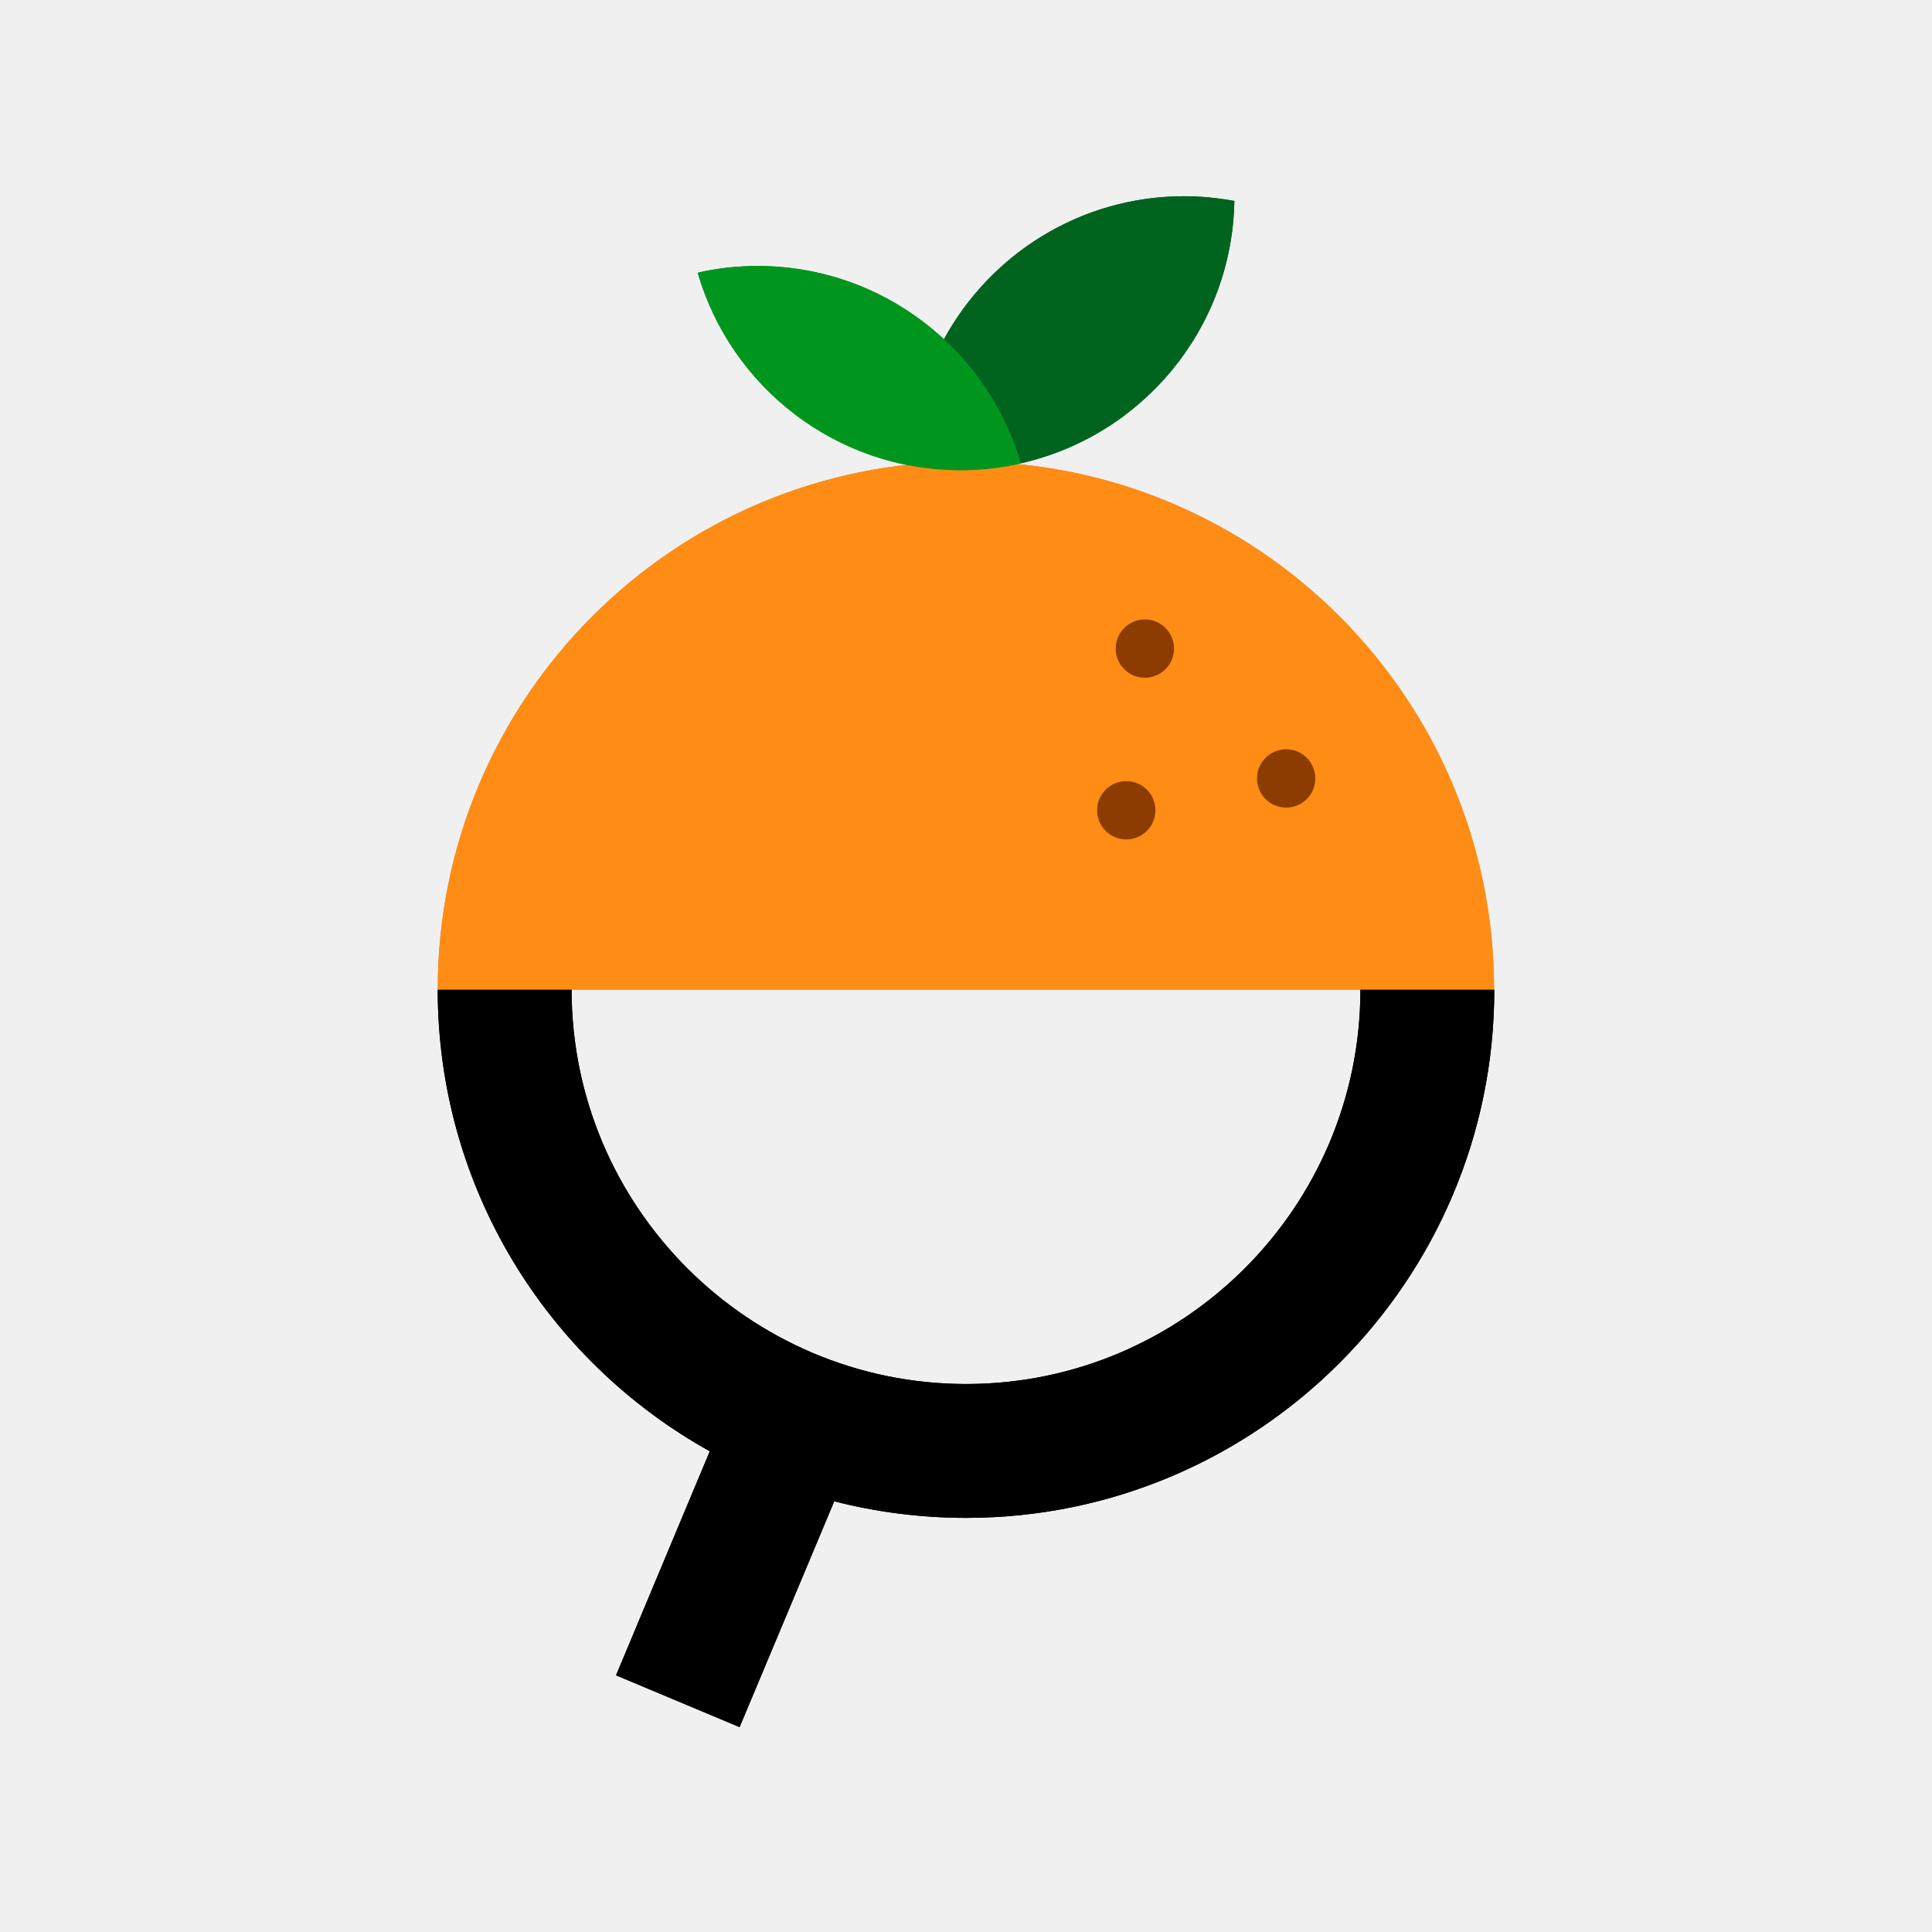
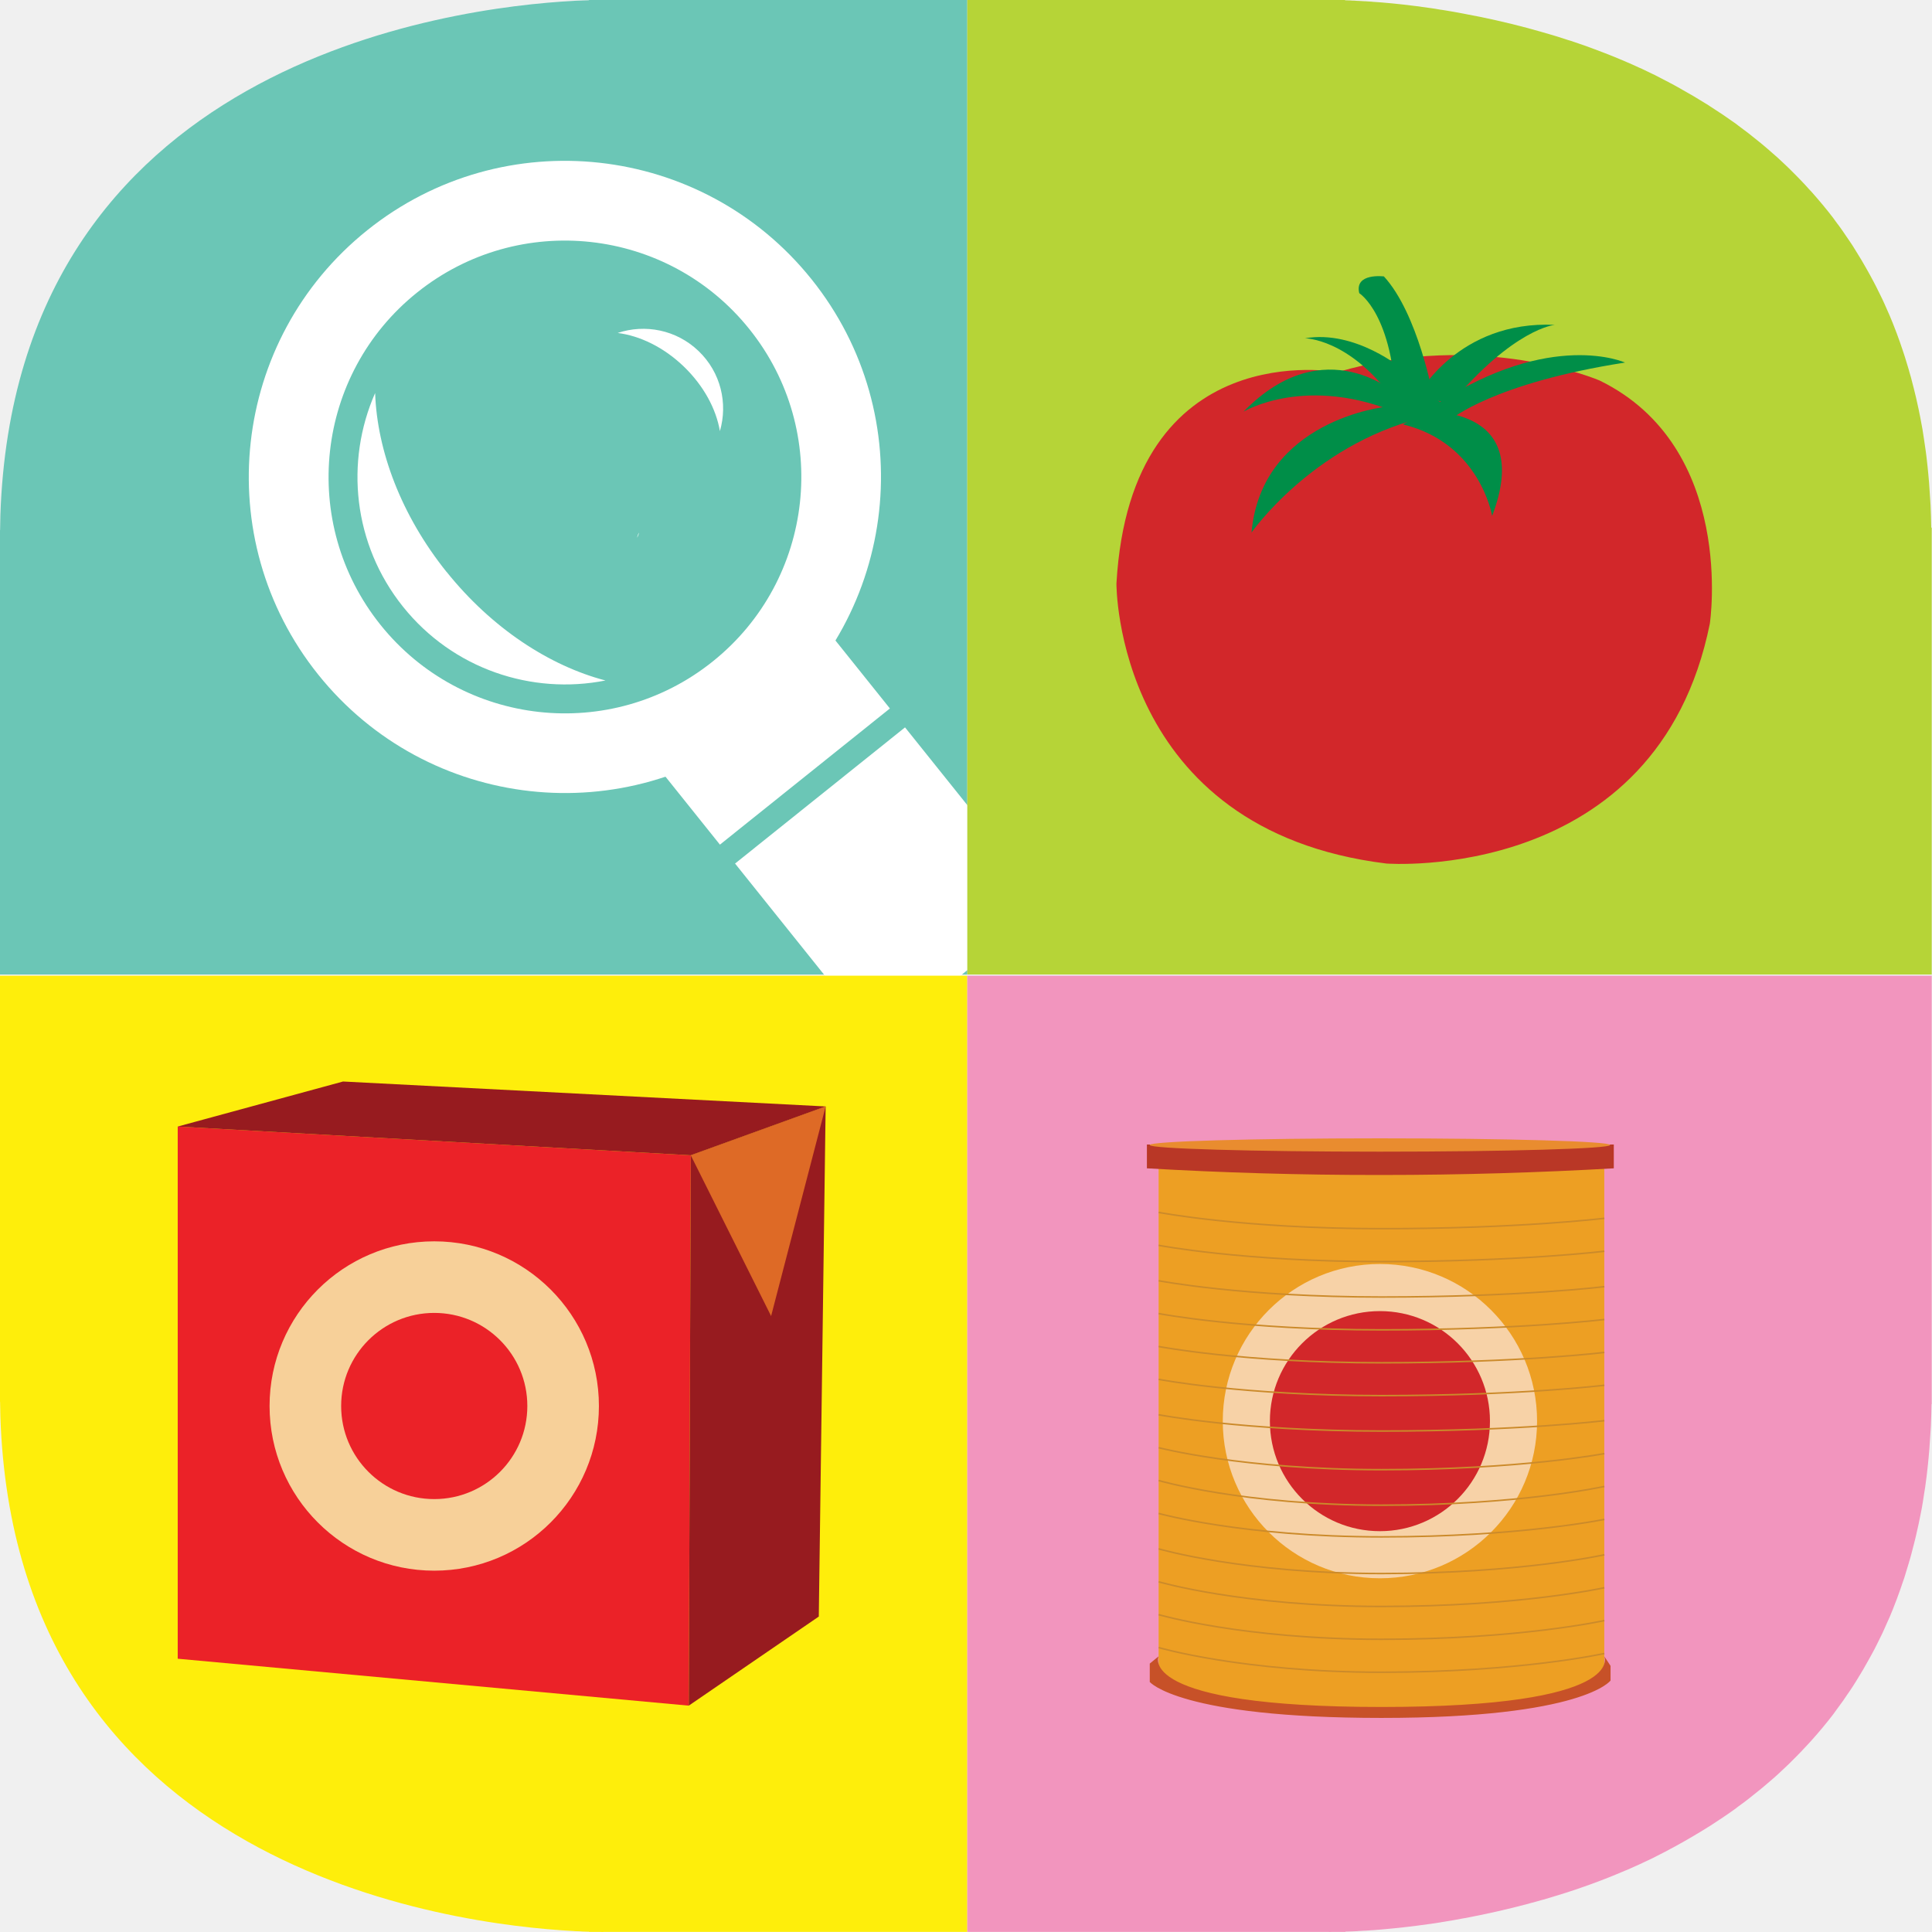
- <svg xmlns="http://www.w3.org/2000/svg" width="1152" height="1152" viewBox="0 0 127.999 127.999" fill="none" version="1.1" id="svg20">
-   <defs id="defs24" />
-   <rect width="128" height="128" id="rect2" x="0" y="0" />
-   <path d="M 29,65.571 C 29,46.239 44.661,30.578 63.993,30.578 c 19.331,0 34.992,15.661 34.992,34.993 z" fill="#ff8c14" id="path4" />
-   <path d="m 90.114,65.571 c 0,14.428 -11.694,26.122 -26.122,26.122 -14.428,0 -26.122,-11.694 -26.122,-26.122 z" id="path6" />
-   <path d="m 75.85,44.902 c 1.067,0 1.932,-0.865 1.932,-1.932 0,-1.067 -0.865,-1.932 -1.932,-1.932 -1.067,0 -1.932,0.865 -1.932,1.932 0,1.067 0.865,1.932 1.932,1.932 z" fill="#8c3c00" id="path8" />
-   <path d="m 85.211,53.505 c 1.067,0 1.932,-0.865 1.932,-1.932 0,-1.067 -0.865,-1.932 -1.932,-1.932 -1.067,0 -1.932,0.865 -1.932,1.932 0,1.067 0.865,1.932 1.932,1.932 z" fill="#8c3c00" id="path10" />
-   <path d="m 74.617,55.615 c 1.067,0 1.932,-0.865 1.932,-1.932 0,-1.067 -0.865,-1.932 -1.932,-1.932 -1.067,0 -1.932,0.865 -1.932,1.932 0,1.067 0.865,1.932 1.932,1.932 z" fill="#8c3c00" id="path12" />
-   <path d="M 47.024,96.15 40.813,110.994 49,114.426 55.27,99.464 c 2.793,0.713 5.721,1.099 8.737,1.099 C 83.309,100.563 99,84.872 99,65.571 h -8.871 c 0,14.398 -11.724,26.122 -26.122,26.122 -14.398,0 -26.137,-11.724 -26.137,-26.122 H 29 c 0,13.135 7.281,24.606 18.024,30.579 z" fill="#000000" id="path14" />
-   <path d="m 78.465,13 c -6.88,0 -12.853,3.834 -15.929,9.48 2.363,2.199 4.16,5.022 5.082,8.217 C 75.627,28.899 81.63,21.826 81.779,13.312 80.709,13.119 79.609,13 78.48,13 Z" fill="#00641e" id="path16" />
-   <path d="m 50.189,17.621 c -1.367,0 -2.689,0.149 -3.967,0.446 2.184,7.563 9.168,13.091 17.429,13.091 1.367,0 2.689,-0.149 3.967,-0.446 C 65.434,23.149 58.45,17.621 50.189,17.621 Z" fill="#00961e" id="path18" />
-   <path d="M 29,65.571 C 29,46.239 44.661,30.578 63.993,30.578 c 19.331,0 34.992,15.661 34.992,34.993 z" fill="#ff8c14" id="path45" />
-   <path d="m 90.114,65.571 c 0,14.428 -11.694,26.122 -26.122,26.122 -14.428,0 -26.122,-11.694 -26.122,-26.122 z" id="path47" />
-   <path d="m 75.85,44.902 c 1.067,0 1.932,-0.865 1.932,-1.932 0,-1.067 -0.865,-1.932 -1.932,-1.932 -1.067,0 -1.932,0.865 -1.932,1.932 0,1.067 0.865,1.932 1.932,1.932 z" fill="#8c3c00" id="path49" />
-   <path d="m 85.211,53.505 c 1.067,0 1.932,-0.865 1.932,-1.932 0,-1.067 -0.865,-1.932 -1.932,-1.932 -1.067,0 -1.932,0.865 -1.932,1.932 0,1.067 0.865,1.932 1.932,1.932 z" fill="#8c3c00" id="path51" />
-   <path d="m 74.617,55.615 c 1.067,0 1.932,-0.865 1.932,-1.932 0,-1.067 -0.865,-1.932 -1.932,-1.932 -1.067,0 -1.932,0.865 -1.932,1.932 0,1.067 0.865,1.932 1.932,1.932 z" fill="#8c3c00" id="path53" />
-   <path d="M 47.024,96.15 40.813,110.994 49,114.426 55.27,99.464 c 2.793,0.713 5.721,1.099 8.737,1.099 C 83.309,100.563 99,84.872 99,65.571 h -8.871 c 0,14.398 -11.724,26.122 -26.122,26.122 -14.398,0 -26.137,-11.724 -26.137,-26.122 H 29 c 0,13.135 7.281,24.606 18.024,30.579 z" fill="#000000" id="path55" />
-   <path d="m 78.465,13 c -6.88,0 -12.853,3.834 -15.929,9.48 2.363,2.199 4.16,5.022 5.082,8.217 C 75.627,28.899 81.63,21.826 81.779,13.312 80.709,13.119 79.609,13 78.48,13 Z" fill="#00641e" id="path57" />
-   <path d="m 50.189,17.621 c -1.367,0 -2.689,0.149 -3.967,0.446 2.184,7.563 9.168,13.091 17.429,13.091 1.367,0 2.689,-0.149 3.967,-0.446 C 65.434,23.149 58.45,17.621 50.189,17.621 Z" fill="#00961e" id="path59" />
+ <svg xmlns="http://www.w3.org/2000/svg" xml:space="preserve" width="293.294mm" height="293.337mm" version="1.1" style="shape-rendering:geometricPrecision; text-rendering:geometricPrecision; image-rendering:optimizeQuality; fill-rule:evenodd; clip-rule:evenodd" viewBox="0 0 29321.5 29325.76">
+   <defs>
+     <style type="text/css">
+    
+     .str0 {stroke:#CB8A2A;stroke-width:23.27;stroke-miterlimit:22.926}
+     .fil17 {fill:none}
+     .fil5 {fill:none;fill-rule:nonzero}
+     .fil10 {fill:#008E48;fill-rule:nonzero}
+     .fil0 {fill:#6BC6B6;fill-rule:nonzero}
+     .fil7 {fill:#971B1F;fill-rule:nonzero}
+     .fil3 {fill:#B6D437;fill-rule:nonzero}
+     .fil12 {fill:#B93726;fill-rule:nonzero}
+     .fil14 {fill:#C75128;fill-rule:nonzero}
+     .fil9 {fill:#D2272A;fill-rule:nonzero}
+     .fil8 {fill:#DE6A26;fill-rule:nonzero}
+     .fil13 {fill:#E98C2F;fill-rule:nonzero}
+     .fil6 {fill:#EB2228;fill-rule:nonzero}
+     .fil11 {fill:#ED9F23;fill-rule:nonzero}
+     .fil4 {fill:#F295BE;fill-rule:nonzero}
+     .fil16 {fill:#F7D099;fill-rule:nonzero}
+     .fil15 {fill:#F7D2A7;fill-rule:nonzero}
+     .fil2 {fill:#FEEE0B;fill-rule:nonzero}
+     .fil1 {fill:white;fill-rule:nonzero}
+    
+   </style>
+     <clipPath id="id0">
+       <path d="M29321.5 8010.16l0 13116.22 0 0 0 187.86 -2.89 -0.06c-1.42,112.71 -5.79,223.95 -10.11,332.29 -1.42,24.57 -2.89,47.68 -4.31,72.25 -5.79,95.34 -11.58,189.27 -18.78,281.71 -2.9,44.79 -7.21,86.73 -11.58,130.02 -7.21,69.35 -13,140.12 -21.68,208.05 -4.31,47.68 -11.58,93.93 -17.37,140.13 -8.68,62.14 -15.89,127.13 -27.46,187.85 -7.21,47.67 -14.48,93.92 -21.68,140.12 -10.1,60.67 -20.2,121.4 -33.25,179.17 -8.69,46.25 -17.37,91.03 -27.47,137.28 -13,57.77 -25.99,115.6 -38.99,173.38 -10.1,43.36 -20.2,88.14 -31.78,130.01 -14.47,57.77 -30.36,115.61 -44.78,173.38 -11.58,40.46 -21.67,80.93 -34.67,121.4 -17.37,60.66 -36.1,121.39 -54.89,180.58 -10.11,34.68 -20.2,67.93 -33.26,101.13 -28.88,88.15 -59.24,173.38 -91.03,258.63 -4.32,11.58 -8.69,25.99 -14.48,37.57 -30.36,82.35 -62.14,160.38 -95.34,239.84 -13,30.36 -27.46,59.25 -40.46,89.56 -24.57,54.89 -47.68,109.82 -73.67,164.7 -15.9,34.68 -33.26,66.46 -49.15,99.72 -24.57,49.15 -47.68,98.23 -73.67,147.38 -17.37,33.26 -36.09,65.04 -53.46,98.24 -25.99,46.25 -50.57,92.44 -78.04,138.7 -17.37,33.26 -36.09,63.56 -54.88,95.34 -27.47,46.26 -54.89,91.04 -82.35,135.81 -18.78,30.36 -37.58,59.24 -56.36,89.56 -30.36,44.78 -59.24,91.04 -91.03,134.39 -17.37,27.46 -36.1,54.88 -54.89,80.93 -34.67,49.15 -69.35,96.81 -105.44,144.49 -14.48,20.2 -30.36,41.88 -44.78,62.14 -104.03,135.81 -212.37,265.83 -323.66,390.11 -14.48,15.9 -30.36,33.26 -44.78,49.15 -40.47,44.78 -82.35,89.57 -125.72,134.39 -18.78,20.2 -38.99,40.47 -57.77,59.25 -38.99,38.99 -76.56,78.03 -115.6,115.6 -20.2,20.2 -41.89,40.47 -63.56,60.67 -37.57,36.09 -76.56,72.24 -114.13,106.92 -21.68,18.78 -44.79,38.99 -66.46,59.25 -38.99,34.67 -79.46,67.93 -119.92,102.6 -21.68,17.37 -43.36,37.57 -63.56,53.47 -43.36,36.09 -86.72,69.35 -130.02,104.02 -18.78,15.9 -38.99,31.78 -57.77,46.26 -49.15,38.99 -99.71,76.56 -150.28,112.71 -13,10.11 -27.47,18.78 -38.99,30.36 -131.49,95.34 -265.84,184.96 -400.22,271.62 -7.21,4.32 -14.48,8.69 -21.68,13 -59.24,37.57 -118.5,73.67 -177.69,108.35 -15.9,10.1 -31.78,18.78 -47.68,28.88 -52.04,30.36 -102.6,59.25 -154.59,89.56 -17.37,10.11 -37.57,20.2 -54.89,30.36 -49.15,28.89 -99.71,54.89 -148.81,80.93l-57.77 31.78c-50.57,25.99 -99.71,50.57 -150.28,76.56 -17.37,8.69 -36.09,17.37 -53.46,27.47 -54.89,25.99 -108.34,50.57 -161.81,76.56 -14.48,7.21 -28.89,13 -43.36,20.2 -62.14,28.89 -125.71,54.89 -187.85,83.83 -5.79,1.42 -10.11,4.31 -15.9,5.79 -212.37,91.03 -421.9,173.37 -632.85,247.04 -7.21,2.9 -14.48,4.32 -21.68,7.21 -60.66,21.68 -122.81,43.36 -182.06,62.14 -11.58,4.32 -24.57,7.21 -34.67,11.58 -57.77,17.37 -114.14,36.1 -170.49,53.47 -13,4.31 -25.99,7.21 -38.99,11.58 -54.88,15.89 -111.23,34.67 -167.58,50.57 -11.58,2.89 -21.68,5.79 -34.68,8.68 -59.24,17.37 -118.5,34.68 -177.69,49.15 -5.79,1.42 -13,4.32 -18.78,5.79 -335.19,89.56 -658.84,160.39 -962.25,218.16 -4.31,0 -8.68,1.42 -13,1.42 -54.88,10.11 -109.81,20.2 -164.7,30.36 -5.79,1.42 -11.58,1.42 -17.37,2.9 -53.47,8.68 -105.45,17.37 -157.49,25.99 -4.32,1.42 -8.69,1.42 -14.48,2.89 -53.46,7.21 -106.92,15.9 -160.38,24.57l-3.01 -0.11c-277.4,40.47 -527.35,66.46 -744.09,85.25l-1.42 0c-41.88,4.31 -82.35,7.21 -121.39,10.1l-8.63 0c-37.58,2.9 -72.25,5.79 -105.45,7.21l-11.58 0c-33.26,2.9 -65.04,4.32 -96.82,5.79 -2.89,0 -5.79,1.42 -7.21,1.42 -33.25,1.42 -63.56,2.9 -93.92,4.32l-2.89 0.05c-31.78,1.42 -62.14,2.9 -91.04,2.9l0 4.31 -206.63 0c-11.58,0 -24.57,0 -33.26,1.42 -7.21,0 -14.47,0 -20.2,-1.42l-10998.03 0c-7.21,1.42 -13,1.42 -21.68,1.42 -8.68,-1.42 -18.78,-1.42 -31.78,-1.42l-170.48 0 0 -2.89 -13.05 0c-14.48,-1.42 -30.37,-1.42 -46.26,-1.42 -13,-1.42 -28.89,-1.42 -43.36,-1.42 -11.58,-1.42 -24.57,-1.42 -37.57,-2.9 -24.57,0 -49.15,-1.42 -75.14,-2.89 -5.79,0 -10.11,0 -14.48,-1.42 -934.83,-49.15 -3052.9,-284.62 -4967.36,-1366.84 -1912.97,-1080.75 -3622.2,-3008.13 -3737.8,-6441.06l-4.32 -225.42 -1.36 0 0 -13231.84 1.47 0 4.32 -225.42c231.21,-6865.8 6834.07,-7708.12 8705.15,-7807.84 4.32,0 8.69,0 14.48,-1.42 25.99,-1.42 50.57,-1.42 75.14,-2.9 13,-1.42 25.99,-1.42 37.57,-1.42 14.47,-1.42 30.36,-1.42 43.36,-1.42 15.89,-1.42 31.78,-1.42 46.25,-1.42 4.32,-1.42 10.11,-1.42 13,-1.42l0 -2.89 11476.24 -0.11 0 4.31c30.36,1.42 60.67,2.9 92.45,2.9 1.42,1.42 2.89,1.42 2.89,1.42 30.36,0 60.67,1.42 93.92,4.31l7.21 0.06c31.78,1.42 63.56,2.89 96.82,5.79l11.58 0c34.67,2.89 67.93,4.31 105.45,7.21 2.89,0 5.79,0 8.68,1.42 38.99,2.89 79.46,5.79 121.4,8.68l1.42 0c216.73,17.37 466.67,44.78 744.09,85.25l2.89 0c53.47,7.21 106.92,15.89 160.39,25.99 5.79,0 10.1,1.42 14.47,1.42 52.05,8.68 104.03,15.89 157.49,25.99 5.79,1.42 11.58,2.89 17.37,2.89 53.47,10.11 108.35,18.78 164.71,30.36 4.31,1.42 8.68,1.42 13,2.9 301.98,54.88 625.58,127.13 962.24,216.74 5.79,2.89 13,4.31 18.78,5.79 59.25,15.89 118.51,33.25 177.7,49.15 11.58,2.89 21.67,7.21 34.67,10.1 54.89,15.9 111.24,33.26 167.59,49.15 13,4.32 25.99,8.69 38.99,11.58 54.89,17.37 111.24,36.1 170.48,54.89 10.11,2.89 21.68,7.21 34.68,10.1 59.24,20.2 121.39,41.89 182.06,62.14 7.21,2.9 14.47,4.32 21.67,7.21 209.48,75.15 420.43,156.08 632.86,247.05 5.79,1.42 10.1,4.31 15.89,7.21 62.14,27.46 125.71,53.46 187.85,83.82 14.48,5.79 28.89,13 43.36,18.78 53.47,25.99 106.93,50.57 161.81,78.04 17.37,7.21 36.1,15.89 53.47,25.99 50.57,25.99 99.71,50.57 150.28,78.04 18.78,8.68 38.99,18.78 57.77,30.36 49.15,25.99 99.71,52.04 148.81,80.93 17.37,10.1 37.57,20.2 54.88,31.78 52.05,28.88 102.61,57.77 154.6,88.14 15.9,10.1 31.78,18.78 47.68,28.88 59.24,36.1 118.5,72.25 177.69,108.35 7.21,4.31 14.47,8.68 21.67,14.47 134.39,85.25 268.73,176.27 400.22,270.2 11.58,10.11 25.99,20.2 38.99,30.36 50.57,37.57 101.13,75.14 150.29,112.72 18.78,14.47 38.99,31.78 57.77,46.25 43.36,34.68 86.72,67.93 130.01,104.03 20.2,17.37 41.89,36.09 63.56,53.46 40.47,34.68 80.93,67.93 119.93,104.03 21.67,18.78 44.78,38.99 66.45,57.77 38.99,36.1 78.04,72.25 114.13,106.92 21.68,20.2 43.36,41.89 63.56,60.67 40.47,38.99 78.04,78.03 115.61,115.6 18.78,20.2 38.99,40.47 57.77,59.25 43.36,44.78 85.25,89.56 125.71,135.81 14.48,14.47 30.36,31.78 44.78,47.67 111.24,125.71 219.63,254.31 323.66,390.12 14.48,20.2 30.36,41.88 44.78,62.14 36.1,47.67 72.25,95.34 105.45,144.49 18.78,27.46 37.57,53.46 54.88,80.93 31.78,44.78 60.67,89.56 91.04,134.39 18.78,30.36 37.57,59.24 56.35,91.03 27.47,43.36 54.89,89.56 82.35,134.39 18.78,31.78 37.57,63.56 54.89,95.34 27.46,46.25 52.04,92.45 78.03,138.7 17.37,33.26 36.1,65.04 53.47,99.71 25.99,47.68 49.15,96.82 73.67,145.91 15.89,33.26 33.25,65.04 49.15,99.71 25.99,53.47 49.15,108.35 73.66,163.29 13,30.36 27.47,59.24 40.47,91.03 33.25,78.04 65.03,157.49 95.34,238.43 5.79,13 10.1,25.99 14.47,37.57 31.78,85.24 62.14,170.48 91.04,258.62 11.58,33.25 21.67,66.45 33.25,101.13 18.78,59.25 37.58,119.92 54.89,180.59 11.58,40.46 21.68,80.93 34.68,121.39 14.47,57.77 30.36,114.14 44.78,173.38 10.1,43.36 20.2,86.72 31.78,130.02 13,57.77 25.99,114.13 38.99,174.8 8.68,44.78 17.37,89.56 27.46,135.8 11.58,59.25 21.68,119.92 33.26,179.17 7.21,46.25 14.47,92.45 21.67,140.12 10.11,62.14 17.37,125.71 27.47,187.85 5.79,46.26 13,92.45 17.37,140.12 8.68,67.94 14.47,138.71 21.67,208.06 4.32,43.36 8.69,86.72 11.58,130.01 7.21,92.45 13,187.86 18.78,281.72 1.42,24.57 2.9,47.68 4.32,72.25 4.31,108.34 8.68,221.05 10.1,332.29l2.95 -0.17 4.37 1.48z" />
+     </clipPath>
+   </defs>
+   <g id="Capa_x0020_1">
+     <g>
+   </g>
+     <g style="clip-path:url(#id0)">
+       <g id="_1893887976576">
+         <rect class="fil0" x="-208.06" y="-98.3" width="14890.49" height="14890.49" />
+         <g>
+           <path class="fil1" d="M9668.87 8160.39c0,0 30.36,-37.57 25.99,-75.15l-25.99 75.15zm0 0l0 0 0 0z" />
+         </g>
+         <rect class="fil1" transform="matrix(4.26292 -3.41525 3.41525 4.26292 9970.19 11625.5)" width="605.21" height="280.38" />
+         <rect class="fil1" transform="matrix(4.26292 -3.41525 3.41525 4.26292 11157.5 13107.8)" width="605.21" height="634.83" />
+         <path class="fil1" d="M5574.21 3495.06c-2067.57,1657.24 -2401.33,4676.95 -744.09,6744.52 1657.24,2067.56 4676.95,2401.32 6744.51,744.08 2067.57,-1657.24 2401.33,-4676.94 744.09,-6744.51 -1657.24,-2067.56 -4676.95,-2401.33 -6744.51,-744.09zm5244.71 6545.09c-1545.95,1239.65 -3805.68,989.72 -5043.91,-556.23 -1238.23,-1545.95 -989.72,-3805.69 556.23,-5043.92 1545.95,-1239.65 3805.69,-989.71 5043.92,556.24 1239.65,1545.95 989.71,3805.68 -556.24,5043.91z" />
+         <path class="fil1" d="M6777.72 8680.53c-687.73,-858.22 -1053.27,-1836.41 -1083.64,-2714.84 -458,1040.28 -336.66,2294.41 423.32,3243.65 759.98,949.25 1957.75,1340.79 3073.17,1119.74 -849.59,-222.53 -1725.11,-791.76 -2412.85,-1649.97l0 1.42z" />
+         <path class="fil1" d="M10378.29 5562.57c304.88,293.3 492.67,647.27 549.02,981.03 122.82,-420.43 14.48,-891.47 -323.65,-1215.08 -336.66,-323.66 -813.44,-413.22 -1228.14,-274.52 335.18,41.89 697.83,215.27 1002.71,508.56l0.06 0z" />
+         <rect class="fil2" x="-208.06" y="14809.56" width="14890.49" height="14890.49" />
+         <rect class="fil3" x="14682.43" y="-98.3" width="14890.49" height="14890.49" />
+         <rect class="fil4" x="14682.43" y="14809.56" width="14890.49" height="14890.49" />
+         <path class="fil5" d="M10030.05 6007.63c0,0 192.17,271.62 489.78,226.84" />
+         <polygon class="fil6" points="10454.85,25890 2697.52,25177.69 2697.52,17099.59 10485.21,17535.96 " />
+         <polygon class="fil7" points="12428.49,24537.64 10454.85,25890 10485.21,17535.96 12532.52,16794.72 " />
+         <polygon class="fil7" points="10485.21,17535.96 2697.52,17099.59 5207.19,16416.18 12532.52,16794.72 " />
+         <polygon class="fil8" points="10485.21,17535.96 11704.6,19976.28 12532.52,16794.72 " />
+         <path class="fil9" d="M20308.63 5649.29c0,0 -3145.42,-596.7 -3362.16,3208.98 0,0 -25.99,3742.12 4097.56,4249.27 0,0 4110.56,316.39 4909.53,-3640.98 0,0 406.01,-2677.27 -1674.56,-3691.55 0,0 -1801.73,-774.45 -3970.44,-127.14l0.06 1.42z" />
+         <path class="fil10" d="M21006.46 4195.79c0,0 -450.79,-57.77 -374.23,254.31 0,0 520.14,323.66 557.71,1730.91l31.79 145.91 589.49 37.57 247.04 -95.34 -304.88 -254.31c0,0 -228.26,-1255.55 -748.4,-1820.52l1.47 1.47z" />
+         <g>
+           <path class="fil10" d="M20720.37 4415.37c0,0 161.81,-34.68 231.16,-145.91l-231.16 145.91zm0 0l0 0 0 0z" />
+         </g>
+         <path class="fil10" d="M21595.95 6251.79c0,0 1706.34,-132.91 1053.28,1579.2 0,0 -183.48,-1103.84 -1350.94,-1388.46l297.61 -190.74 0.05 0z" />
+         <path class="fil10" d="M21558.38 6348.6l-525.93 -173.37c0,0 -1884.08,196.48 -2035.78,1908.59 0,0 907.36,-1307.59 2561.71,-1735.22z" />
+         <path class="fil10" d="M21221.73 5997.48c0,0 -1109.64,-1020.07 -2346.39,251.41 0,0 957.93,-580.8 2391.22,40.47l-44.78 -291.88 -0.05 0z" />
+         <path class="fil10" d="M21298.34 5610.3c0,0 -716.62,-608.28 -1491.07,-475.36 0,0 666.05,0 1332.16,913.15l286.09 -127.13 -127.13 -310.67 -0.06 0z" />
+         <path class="fil10" d="M21526.6 5997.48c0,0 608.29,-1135.62 2073.36,-1066.27 0,0 -621.27,50.57 -1585,1204.97l-488.36 -140.12 0 1.42z" />
+         <path class="fil10" d="M22020.75 6365.92c0,0 647.27,-551.92 2645.48,-862.59 0,0 -1116.84,-507.14 -2866.53,634.27l222.53 228.26 -1.48 0.06z" />
+         <path class="fil11" d="M24351.26 25518.66c-797.55,241.31 -1504.07,501.35 -3343.37,501.35 -2217.84,0 -2612.27,-255.72 -3421.34,-501.35l0 -7956.7 6764.72 0 0 7956.7z" />
+         <path class="fil12" d="M24495.75 17372.69l-7086.91 0 0 361.23c1124.11,65.04 2310.3,102.61 3554.33,101.13 1235.34,0 2414.33,-37.57 3532.63,-101.13l0 -361.23 -0.05 0z" />
+         <ellipse class="fil13" cx="20945.8" cy="17379.9" rx="3495.02" ry="101.13" />
+         <path class="fil14" d="M17588.01 25140.12l-135.81 111.23 0 278.83c0,0 447.9,546.13 3518.18,546.13 3070.27,0 3476.28,-567.82 3476.28,-567.82l0 -222.52 -95.34 -144.5c0,0 362.65,768.66 -3382.35,768.66 -3745.02,0 -3382.36,-768.66 -3382.36,-768.66l1.42 -1.36z" />
+         <circle class="fil15" cx="20945.8" cy="21571.38" r="2385.38" />
+         <circle class="fil9" cx="20945.8" cy="21571.38" r="1670.24" />
+         <path class="fil5 str0" d="M17588.01 18402.87c0,0 1278.7,247.04 3382.36,247.04 2103.66,0 3382.35,-157.49 3382.35,-157.49" />
+         <path class="fil5 str0" d="M17588.01 18902.75c0,0 1278.7,247.04 3382.36,247.04 2103.66,0 3382.35,-157.49 3382.35,-157.49" />
+         <path class="fil5 str0" d="M17588.01 19440.26c0,0 1278.7,247.04 3382.36,247.04 2103.66,0 3382.35,-157.49 3382.35,-157.49" />
+         <path class="fil5 str0" d="M17588.01 19938.71c0,0 1278.7,247.05 3382.36,247.05 2103.66,0 3382.35,-157.49 3382.35,-157.49" />
+         <path class="fil5 str0" d="M17588.01 20438.6c0,0 1278.7,247.04 3382.36,247.04 2103.66,0 3382.35,-157.49 3382.35,-157.49" />
+         <path class="fil5 str0" d="M17588.01 20937.11c0,0 1278.7,247.04 3382.36,247.04 2103.66,0 3382.35,-157.49 3382.35,-157.49" />
+         <path class="fil5 str0" d="M17588.01 21474.57c0,0 1278.7,247.04 3382.36,247.04 2103.66,0 3382.35,-157.49 3382.35,-157.49" />
+         <path class="fil5 str0" d="M17588.01 21974.5c0,0 1278.7,333.76 3382.36,333.76 2103.66,0 3382.35,-244.15 3382.35,-244.15" />
+         <path class="fil5 str0" d="M17588.01 22472.97c0,0 1278.7,374.22 3382.36,374.22 2103.66,0 3382.35,-284.61 3382.35,-284.61" />
+         <path class="fil5 str0" d="M17588.01 22972.84c0,0 1278.7,355.44 3382.36,355.44 2103.66,0 3382.35,-265.83 3382.35,-265.83" />
+         <path class="fil5 str0" d="M17588.01 23510.35c0,0 1278.7,374.23 3382.36,374.23 2103.66,0 3382.35,-284.61 3382.35,-284.61" />
+         <path class="fil5 str0" d="M17588.01 24010.23c0,0 1278.7,374.23 3382.36,374.23 2103.66,0 3382.35,-284.61 3382.35,-284.61" />
+         <path class="fil5 str0" d="M17588.01 24508.75c0,0 1278.7,374.23 3382.36,374.23 2103.66,0 3382.35,-284.61 3382.35,-284.61" />
+         <path class="fil5 str0" d="M17588.01 25008.63c0,0 1278.7,374.23 3382.36,374.23 2103.66,0 3382.35,-284.62 3382.35,-284.62" />
+         <circle class="fil16" cx="6591.34" cy="21341.65" r="2499.57" />
+         <circle class="fil6" cx="6591.34" cy="21341.65" r="1413.03" />
+       </g>
+     </g>
+     <path class="fil17" d="M29321.5 8010.16l0 13116.22 0 0 0 187.86 -2.89 -0.06c-1.42,112.71 -5.79,223.95 -10.11,332.29 -1.42,24.57 -2.89,47.68 -4.31,72.25 -5.79,95.34 -11.58,189.27 -18.78,281.71 -2.9,44.79 -7.21,86.73 -11.58,130.02 -7.21,69.35 -13,140.12 -21.68,208.05 -4.31,47.68 -11.58,93.93 -17.37,140.13 -8.68,62.14 -15.89,127.13 -27.46,187.85 -7.21,47.67 -14.48,93.92 -21.68,140.12 -10.1,60.67 -20.2,121.4 -33.25,179.17 -8.69,46.25 -17.37,91.03 -27.47,137.28 -13,57.77 -25.99,115.6 -38.99,173.38 -10.1,43.36 -20.2,88.14 -31.78,130.01 -14.47,57.77 -30.36,115.61 -44.78,173.38 -11.58,40.46 -21.67,80.93 -34.67,121.4 -17.37,60.66 -36.1,121.39 -54.89,180.58 -10.11,34.68 -20.2,67.93 -33.26,101.13 -28.88,88.15 -59.24,173.38 -91.03,258.63 -4.32,11.58 -8.69,25.99 -14.48,37.57 -30.36,82.35 -62.14,160.38 -95.34,239.84 -13,30.36 -27.46,59.25 -40.46,89.56 -24.57,54.89 -47.68,109.82 -73.67,164.7 -15.9,34.68 -33.26,66.46 -49.15,99.72 -24.57,49.15 -47.68,98.23 -73.67,147.38 -17.37,33.26 -36.09,65.04 -53.46,98.24 -25.99,46.25 -50.57,92.44 -78.04,138.7 -17.37,33.26 -36.09,63.56 -54.88,95.34 -27.47,46.26 -54.89,91.04 -82.35,135.81 -18.78,30.36 -37.58,59.24 -56.36,89.56 -30.36,44.78 -59.24,91.04 -91.03,134.39 -17.37,27.46 -36.1,54.88 -54.89,80.93 -34.67,49.15 -69.35,96.81 -105.44,144.49 -14.48,20.2 -30.36,41.88 -44.78,62.14 -104.03,135.81 -212.37,265.83 -323.66,390.11 -14.48,15.9 -30.36,33.26 -44.78,49.15 -40.47,44.78 -82.35,89.57 -125.72,134.39 -18.78,20.2 -38.99,40.47 -57.77,59.25 -38.99,38.99 -76.56,78.03 -115.6,115.6 -20.2,20.2 -41.89,40.47 -63.56,60.67 -37.57,36.09 -76.56,72.24 -114.13,106.92 -21.68,18.78 -44.79,38.99 -66.46,59.25 -38.99,34.67 -79.46,67.93 -119.92,102.6 -21.68,17.37 -43.36,37.57 -63.56,53.47 -43.36,36.09 -86.72,69.35 -130.02,104.02 -18.78,15.9 -38.99,31.78 -57.77,46.26 -49.15,38.99 -99.71,76.56 -150.28,112.71 -13,10.11 -27.47,18.78 -38.99,30.36 -131.49,95.34 -265.84,184.96 -400.22,271.62 -7.21,4.32 -14.48,8.69 -21.68,13 -59.24,37.57 -118.5,73.67 -177.69,108.35 -15.9,10.1 -31.78,18.78 -47.68,28.88 -52.04,30.36 -102.6,59.25 -154.59,89.56 -17.37,10.11 -37.57,20.2 -54.89,30.36 -49.15,28.89 -99.71,54.89 -148.81,80.93l-57.77 31.78c-50.57,25.99 -99.71,50.57 -150.28,76.56 -17.37,8.69 -36.09,17.37 -53.46,27.47 -54.89,25.99 -108.34,50.57 -161.81,76.56 -14.48,7.21 -28.89,13 -43.36,20.2 -62.14,28.89 -125.71,54.89 -187.85,83.83 -5.79,1.42 -10.11,4.31 -15.9,5.79 -212.37,91.03 -421.9,173.37 -632.85,247.04 -7.21,2.9 -14.48,4.32 -21.68,7.21 -60.66,21.68 -122.81,43.36 -182.06,62.14 -11.58,4.32 -24.57,7.21 -34.67,11.58 -57.77,17.37 -114.14,36.1 -170.49,53.47 -13,4.31 -25.99,7.21 -38.99,11.58 -54.88,15.89 -111.23,34.67 -167.58,50.57 -11.58,2.89 -21.68,5.79 -34.68,8.68 -59.24,17.37 -118.5,34.68 -177.69,49.15 -5.79,1.42 -13,4.32 -18.78,5.79 -335.19,89.56 -658.84,160.39 -962.25,218.16 -4.31,0 -8.68,1.42 -13,1.42 -54.88,10.11 -109.81,20.2 -164.7,30.36 -5.79,1.42 -11.58,1.42 -17.37,2.9 -53.47,8.68 -105.45,17.37 -157.49,25.99 -4.32,1.42 -8.69,1.42 -14.48,2.89 -53.46,7.21 -106.92,15.9 -160.38,24.57l-3.01 -0.11c-277.4,40.47 -527.35,66.46 -744.09,85.25l-1.42 0c-41.88,4.31 -82.35,7.21 -121.39,10.1l-8.63 0c-37.58,2.9 -72.25,5.79 -105.45,7.21l-11.58 0c-33.26,2.9 -65.04,4.32 -96.82,5.79 -2.89,0 -5.79,1.42 -7.21,1.42 -33.25,1.42 -63.56,2.9 -93.92,4.32l-2.89 0.05c-31.78,1.42 -62.14,2.9 -91.04,2.9l0 4.31 -206.63 0c-11.58,0 -24.57,0 -33.26,1.42 -7.21,0 -14.47,0 -20.2,-1.42l-10998.03 0c-7.21,1.42 -13,1.42 -21.68,1.42 -8.68,-1.42 -18.78,-1.42 -31.78,-1.42l-170.48 0 0 -2.89 -13.05 0c-14.48,-1.42 -30.37,-1.42 -46.26,-1.42 -13,-1.42 -28.89,-1.42 -43.36,-1.42 -11.58,-1.42 -24.57,-1.42 -37.57,-2.9 -24.57,0 -49.15,-1.42 -75.14,-2.89 -5.79,0 -10.11,0 -14.48,-1.42 -934.83,-49.15 -3052.9,-284.62 -4967.36,-1366.84 -1912.97,-1080.75 -3622.2,-3008.13 -3737.8,-6441.06l-4.32 -225.42 -1.36 0 0 -13231.84 1.47 0 4.32 -225.42c231.21,-6865.8 6834.07,-7708.12 8705.15,-7807.84 4.32,0 8.69,0 14.48,-1.42 25.99,-1.42 50.57,-1.42 75.14,-2.9 13,-1.42 25.99,-1.42 37.57,-1.42 14.47,-1.42 30.36,-1.42 43.36,-1.42 15.89,-1.42 31.78,-1.42 46.25,-1.42 4.32,-1.42 10.11,-1.42 13,-1.42l0 -2.89 11476.24 -0.11 0 4.31c30.36,1.42 60.67,2.9 92.45,2.9 1.42,1.42 2.89,1.42 2.89,1.42 30.36,0 60.67,1.42 93.92,4.31l7.21 0.06c31.78,1.42 63.56,2.89 96.82,5.79l11.58 0c34.67,2.89 67.93,4.31 105.45,7.21 2.89,0 5.79,0 8.68,1.42 38.99,2.89 79.46,5.79 121.4,8.68l1.42 0c216.73,17.37 466.67,44.78 744.09,85.25l2.89 0c53.47,7.21 106.92,15.89 160.39,25.99 5.79,0 10.1,1.42 14.47,1.42 52.05,8.68 104.03,15.89 157.49,25.99 5.79,1.42 11.58,2.89 17.37,2.89 53.47,10.11 108.35,18.78 164.71,30.36 4.31,1.42 8.68,1.42 13,2.9 301.98,54.88 625.58,127.13 962.24,216.74 5.79,2.89 13,4.31 18.78,5.79 59.25,15.89 118.51,33.25 177.7,49.15 11.58,2.89 21.67,7.21 34.67,10.1 54.89,15.9 111.24,33.26 167.59,49.15 13,4.32 25.99,8.69 38.99,11.58 54.89,17.37 111.24,36.1 170.48,54.89 10.11,2.89 21.68,7.21 34.68,10.1 59.24,20.2 121.39,41.89 182.06,62.14 7.21,2.9 14.47,4.32 21.67,7.21 209.48,75.15 420.43,156.08 632.86,247.05 5.79,1.42 10.1,4.31 15.89,7.21 62.14,27.46 125.71,53.46 187.85,83.82 14.48,5.79 28.89,13 43.36,18.78 53.47,25.99 106.93,50.57 161.81,78.04 17.37,7.21 36.1,15.89 53.47,25.99 50.57,25.99 99.71,50.57 150.28,78.04 18.78,8.68 38.99,18.78 57.77,30.36 49.15,25.99 99.71,52.04 148.81,80.93 17.37,10.1 37.57,20.2 54.88,31.78 52.05,28.88 102.61,57.77 154.6,88.14 15.9,10.1 31.78,18.78 47.68,28.88 59.24,36.1 118.5,72.25 177.69,108.35 7.21,4.31 14.47,8.68 21.67,14.47 134.39,85.25 268.73,176.27 400.22,270.2 11.58,10.11 25.99,20.2 38.99,30.36 50.57,37.57 101.13,75.14 150.29,112.72 18.78,14.47 38.99,31.78 57.77,46.25 43.36,34.68 86.72,67.93 130.01,104.03 20.2,17.37 41.89,36.09 63.56,53.46 40.47,34.68 80.93,67.93 119.93,104.03 21.67,18.78 44.78,38.99 66.45,57.77 38.99,36.1 78.04,72.25 114.13,106.92 21.68,20.2 43.36,41.89 63.56,60.67 40.47,38.99 78.04,78.03 115.61,115.6 18.78,20.2 38.99,40.47 57.77,59.25 43.36,44.78 85.25,89.56 125.71,135.81 14.48,14.47 30.36,31.78 44.78,47.67 111.24,125.71 219.63,254.31 323.66,390.12 14.48,20.2 30.36,41.88 44.78,62.14 36.1,47.67 72.25,95.34 105.45,144.49 18.78,27.46 37.57,53.46 54.88,80.93 31.78,44.78 60.67,89.56 91.04,134.39 18.78,30.36 37.57,59.24 56.35,91.03 27.47,43.36 54.89,89.56 82.35,134.39 18.78,31.78 37.57,63.56 54.89,95.34 27.46,46.25 52.04,92.45 78.03,138.7 17.37,33.26 36.1,65.04 53.47,99.71 25.99,47.68 49.15,96.82 73.67,145.91 15.89,33.26 33.25,65.04 49.15,99.71 25.99,53.47 49.15,108.35 73.66,163.29 13,30.36 27.47,59.24 40.47,91.03 33.25,78.04 65.03,157.49 95.34,238.43 5.79,13 10.1,25.99 14.47,37.57 31.78,85.24 62.14,170.48 91.04,258.62 11.58,33.25 21.67,66.45 33.25,101.13 18.78,59.25 37.58,119.92 54.89,180.59 11.58,40.46 21.68,80.93 34.68,121.39 14.47,57.77 30.36,114.14 44.78,173.38 10.1,43.36 20.2,86.72 31.78,130.02 13,57.77 25.99,114.13 38.99,174.8 8.68,44.78 17.37,89.56 27.46,135.8 11.58,59.25 21.68,119.92 33.26,179.17 7.21,46.25 14.47,92.45 21.67,140.12 10.11,62.14 17.37,125.71 27.47,187.85 5.79,46.26 13,92.45 17.37,140.12 8.68,67.94 14.47,138.71 21.67,208.06 4.32,43.36 8.69,86.72 11.58,130.01 7.21,92.45 13,187.86 18.78,281.72 1.42,24.57 2.9,47.68 4.32,72.25 4.31,108.34 8.68,221.05 10.1,332.29l2.95 -0.17 4.37 1.48z" />
+   </g>
</svg>
